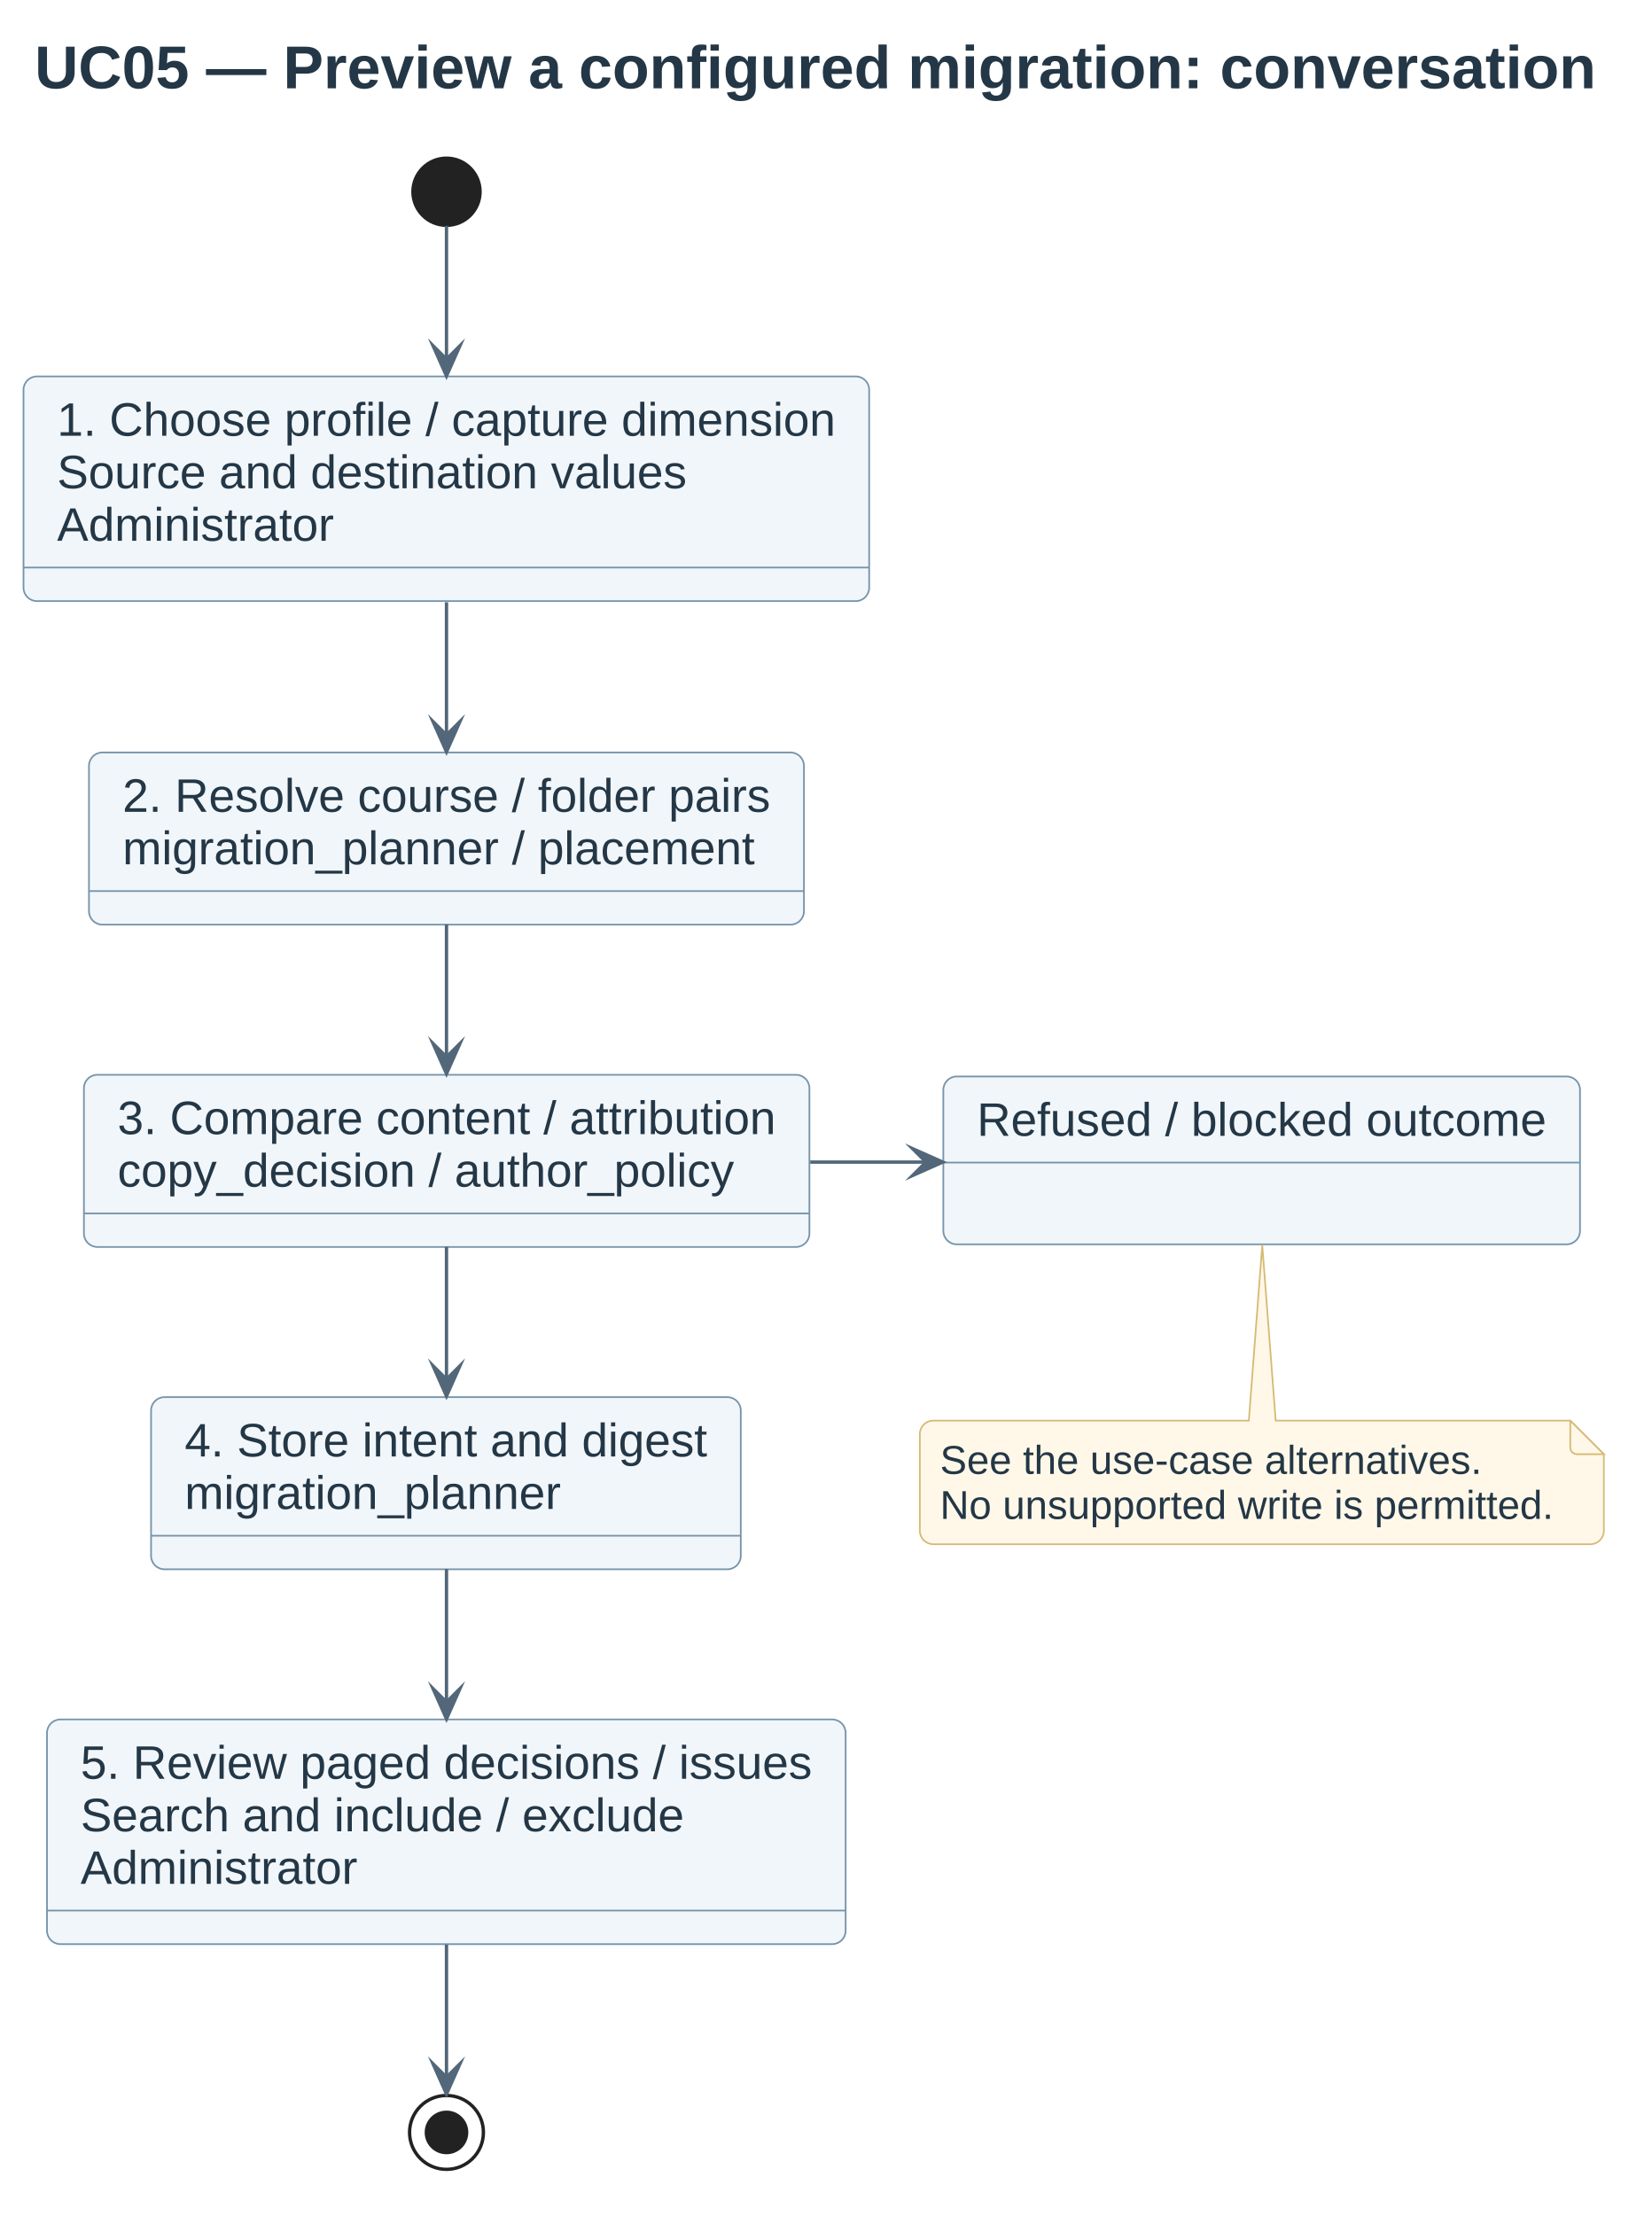
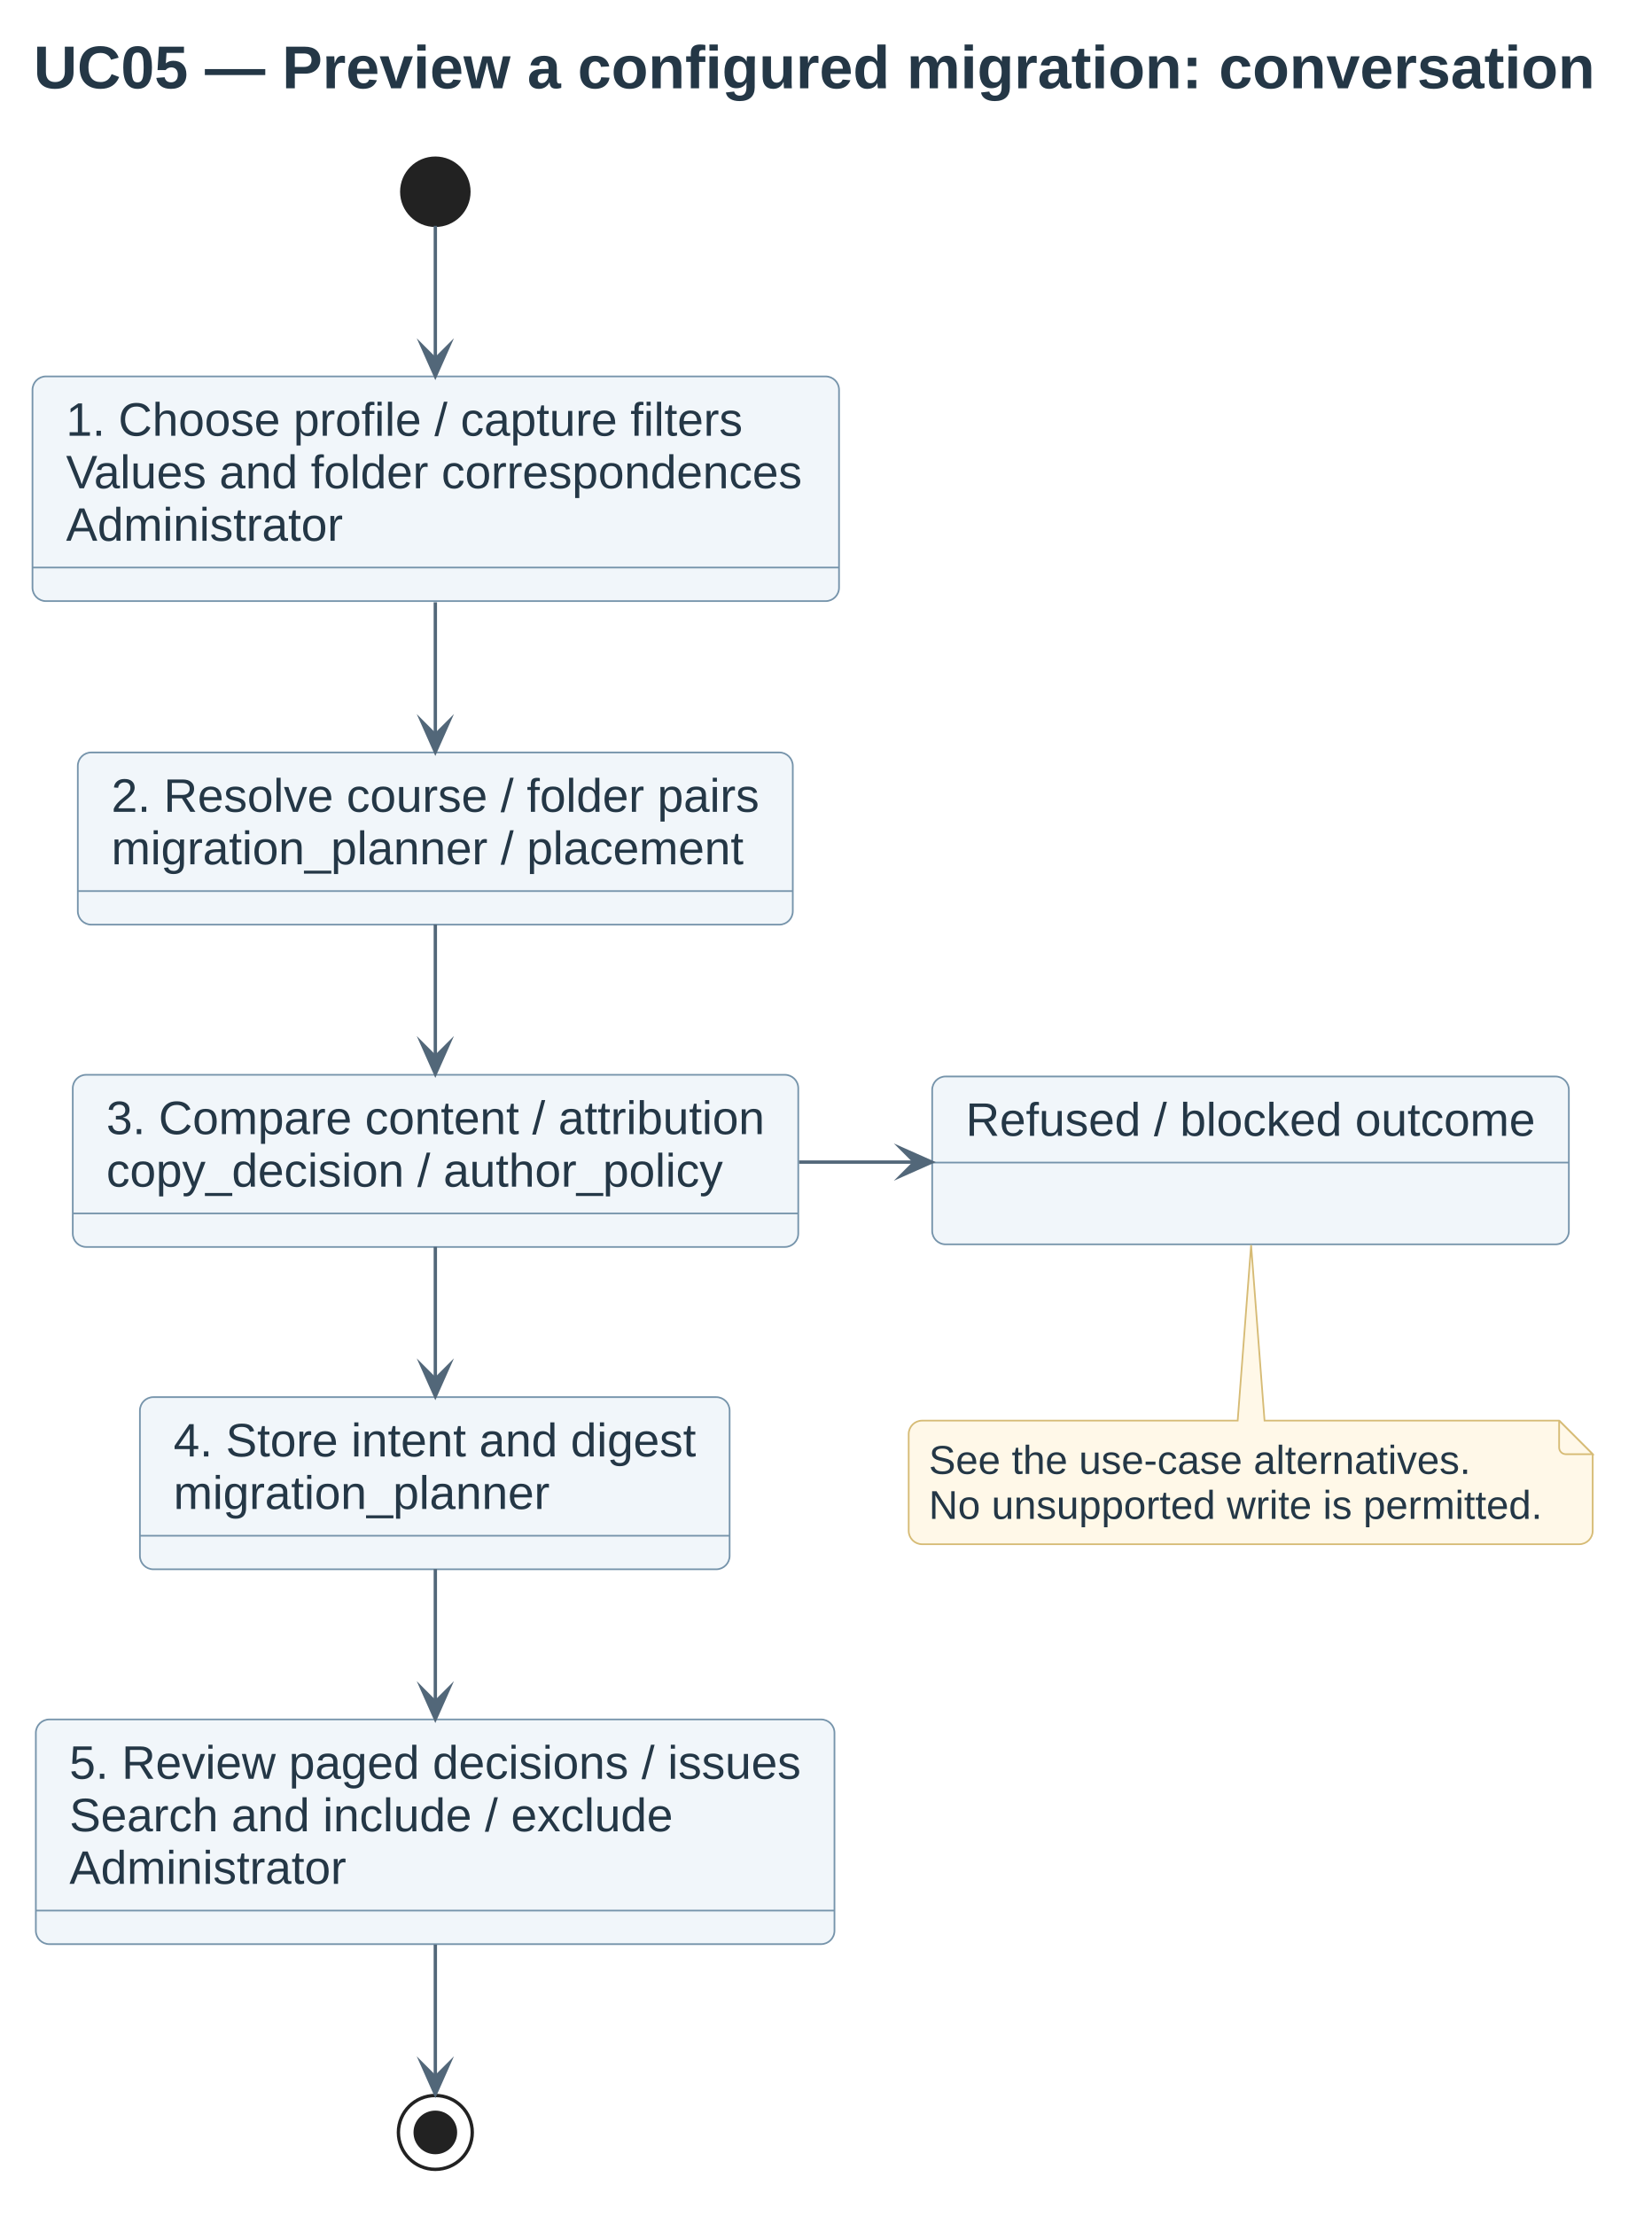
<svg xmlns="http://www.w3.org/2000/svg" version="1.1" data-diagram-type="STATE" style="width:492px;height:660px;background:#FFFFFF;" width="492px" height="660px" viewBox="0 0 492 660" zoomAndPan="magnify" preserveAspectRatio="none" contentStyleType="text/css">
  <defs />
  <g font-family="sans-serif" lengthAdjust="spacing">
    <g class="title" data-source-line="2">
-       <text x="10.323" y="26.295" fill="#243746" font-size="18" textLength="465.108" font-weight="700" font-family="Arial">UC05 — Preview a configured migration: conversation</text>
+       <text x="10" y="26.295" fill="#243746" font-size="18" textLength="465.108" font-weight="700" font-family="Arial">UC05 — Preview a configured migration: conversation</text>
    </g>
    <g class="entity" data-qualified-name="S1" id="ent0001" data-source-line="4">
-       <rect x="7" y="112.109" width="251.909" height="66.922" fill="#F1F6FA" style="stroke:#7694AB;stroke-width:0.5;" rx="4" ry="4" />
-       <line x1="7" y1="169.031" x2="258.909" y2="169.031" style="stroke:#7694AB;stroke-width:0.5;" />
-       <text x="17" y="129.783" fill="#243746" font-size="14" textLength="231.909" font-family="Arial">1. Choose profile / capture dimension</text>
-       <text x="17" y="145.424" fill="#243746" font-size="14" textLength="187.571" font-family="Arial">Source and destination values</text>
-       <text x="17" y="161.064" fill="#243746" font-size="14" textLength="82.469" font-family="Arial">Administrator</text>
+       <rect x="9.677" y="112.109" width="240.254" height="66.922" fill="#F1F6FA" style="stroke:#7694AB;stroke-width:0.5;" rx="4" ry="4" />
+       <line x1="9.677" y1="169.031" x2="249.931" y2="169.031" style="stroke:#7694AB;stroke-width:0.5;" />
+       <text x="19.677" y="129.783" fill="#243746" font-size="14" textLength="201.544" font-family="Arial">1. Choose profile / capture filters</text>
+       <text x="19.677" y="145.424" fill="#243746" font-size="14" textLength="220.254" font-family="Arial">Values and folder correspondences</text>
+       <text x="19.677" y="161.064" fill="#243746" font-size="14" textLength="82.469" font-family="Arial">Administrator</text>
    </g>
    <g class="entity" data-qualified-name="S2" id="ent0002" data-source-line="5">
-       <rect x="26.5" y="224.109" width="212.979" height="51.281" fill="#F1F6FA" style="stroke:#7694AB;stroke-width:0.5;" rx="4" ry="4" />
-       <line x1="26.5" y1="265.391" x2="239.479" y2="265.391" style="stroke:#7694AB;stroke-width:0.5;" />
-       <text x="36.5" y="241.783" fill="#243746" font-size="14" textLength="192.979" font-family="Arial">2. Resolve course / folder pairs</text>
-       <text x="36.5" y="257.424" fill="#243746" font-size="14" textLength="188.33" font-family="Arial">migration_planner / placement</text>
+       <rect x="23.177" y="224.109" width="212.979" height="51.281" fill="#F1F6FA" style="stroke:#7694AB;stroke-width:0.5;" rx="4" ry="4" />
+       <line x1="23.177" y1="265.391" x2="236.156" y2="265.391" style="stroke:#7694AB;stroke-width:0.5;" />
+       <text x="33.177" y="241.783" fill="#243746" font-size="14" textLength="192.979" font-family="Arial">2. Resolve course / folder pairs</text>
+       <text x="33.177" y="257.424" fill="#243746" font-size="14" textLength="188.33" font-family="Arial">migration_planner / placement</text>
    </g>
    <g class="entity" data-qualified-name="S3" id="ent0003" data-source-line="6">
-       <rect x="25" y="320.109" width="216.109" height="51.281" fill="#F1F6FA" style="stroke:#7694AB;stroke-width:0.5;" rx="4" ry="4" />
-       <line x1="25" y1="361.391" x2="241.109" y2="361.391" style="stroke:#7694AB;stroke-width:0.5;" />
-       <text x="35" y="337.783" fill="#243746" font-size="14" textLength="196.109" font-family="Arial">3. Compare content / attribution</text>
-       <text x="35" y="353.424" fill="#243746" font-size="14" textLength="183.668" font-family="Arial">copy_decision / author_policy</text>
+       <rect x="21.677" y="320.109" width="216.109" height="51.281" fill="#F1F6FA" style="stroke:#7694AB;stroke-width:0.5;" rx="4" ry="4" />
+       <line x1="21.677" y1="361.391" x2="237.787" y2="361.391" style="stroke:#7694AB;stroke-width:0.5;" />
+       <text x="31.677" y="337.783" fill="#243746" font-size="14" textLength="196.109" font-family="Arial">3. Compare content / attribution</text>
+       <text x="31.677" y="353.424" fill="#243746" font-size="14" textLength="183.668" font-family="Arial">copy_decision / author_policy</text>
    </g>
    <g class="entity" data-qualified-name="S4" id="ent0004" data-source-line="7">
-       <rect x="45" y="416.109" width="175.661" height="51.281" fill="#F1F6FA" style="stroke:#7694AB;stroke-width:0.5;" rx="4" ry="4" />
-       <line x1="45" y1="457.391" x2="220.661" y2="457.391" style="stroke:#7694AB;stroke-width:0.5;" />
-       <text x="55" y="433.783" fill="#243746" font-size="14" textLength="155.661" font-family="Arial">4. Store intent and digest</text>
-       <text x="55" y="449.424" fill="#243746" font-size="14" textLength="112.068" font-family="Arial">migration_planner</text>
+       <rect x="41.677" y="416.109" width="175.661" height="51.281" fill="#F1F6FA" style="stroke:#7694AB;stroke-width:0.5;" rx="4" ry="4" />
+       <line x1="41.677" y1="457.391" x2="217.338" y2="457.391" style="stroke:#7694AB;stroke-width:0.5;" />
+       <text x="51.677" y="433.783" fill="#243746" font-size="14" textLength="155.661" font-family="Arial">4. Store intent and digest</text>
+       <text x="51.677" y="449.424" fill="#243746" font-size="14" textLength="112.068" font-family="Arial">migration_planner</text>
    </g>
    <g class="entity" data-qualified-name="S5" id="ent0005" data-source-line="8">
-       <rect x="14" y="512.109" width="237.896" height="66.922" fill="#F1F6FA" style="stroke:#7694AB;stroke-width:0.5;" rx="4" ry="4" />
-       <line x1="14" y1="569.031" x2="251.896" y2="569.031" style="stroke:#7694AB;stroke-width:0.5;" />
-       <text x="24" y="529.783" fill="#243746" font-size="14" textLength="217.896" font-family="Arial">5. Review paged decisions / issues</text>
-       <text x="24" y="545.424" fill="#243746" font-size="14" textLength="179.785" font-family="Arial">Search and include / exclude</text>
-       <text x="24" y="561.064" fill="#243746" font-size="14" textLength="82.469" font-family="Arial">Administrator</text>
+       <rect x="10.677" y="512.109" width="237.896" height="66.922" fill="#F1F6FA" style="stroke:#7694AB;stroke-width:0.5;" rx="4" ry="4" />
+       <line x1="10.677" y1="569.031" x2="248.573" y2="569.031" style="stroke:#7694AB;stroke-width:0.5;" />
+       <text x="20.677" y="529.783" fill="#243746" font-size="14" textLength="217.896" font-family="Arial">5. Review paged decisions / issues</text>
+       <text x="20.677" y="545.424" fill="#243746" font-size="14" textLength="179.785" font-family="Arial">Search and include / exclude</text>
+       <text x="20.677" y="561.064" fill="#243746" font-size="14" textLength="82.469" font-family="Arial">Administrator</text>
    </g>
    <g class="entity" data-qualified-name="Refused" id="ent0006" data-source-line="9">
-       <rect x="281" y="320.609" width="189.654" height="50" fill="#F1F6FA" style="stroke:#7694AB;stroke-width:0.5;" rx="4" ry="4" />
-       <line x1="281" y1="346.25" x2="470.654" y2="346.25" style="stroke:#7694AB;stroke-width:0.5;" />
-       <text x="291" y="338.283" fill="#243746" font-size="14" textLength="169.654" font-family="Arial">Refused / blocked outcome</text>
+       <rect x="277.677" y="320.609" width="189.654" height="50" fill="#F1F6FA" style="stroke:#7694AB;stroke-width:0.5;" rx="4" ry="4" />
+       <line x1="277.677" y1="346.25" x2="467.332" y2="346.25" style="stroke:#7694AB;stroke-width:0.5;" />
+       <text x="287.677" y="338.283" fill="#243746" font-size="14" textLength="169.654" font-family="Arial">Refused / blocked outcome</text>
    </g>
    <g class="start_entity" data-qualified-name=".start." id="ent0007" data-source-line="10">
-       <ellipse cx="133" cy="57.109" rx="10" ry="10" fill="#222" style="stroke:#222;stroke-width:1;" />
+       <ellipse cx="129.677" cy="57.109" rx="10" ry="10" fill="#222" style="stroke:#222;stroke-width:1;" />
    </g>
    <g class="end_entity" data-qualified-name=".end." id="ent0013" data-source-line="15">
-       <ellipse cx="133" cy="635.109" rx="11" ry="11" fill="none" style="stroke:#222;stroke-width:1;" />
-       <ellipse cx="133" cy="635.109" rx="6" ry="6" fill="#222" style="stroke:#222;stroke-width:1;" />
+       <ellipse cx="129.677" cy="635.109" rx="11" ry="11" fill="none" style="stroke:#222;stroke-width:1;" />
+       <ellipse cx="129.677" cy="635.109" rx="6" ry="6" fill="#222" style="stroke:#222;stroke-width:1;" />
    </g>
    <g class="entity" data-qualified-name="GMN16" id="ent0017" data-source-line="18">
-       <path d="M274,427.109 L274,455.922 A4,4 0 0 0 278,459.922 L473.754,459.922 A4,4 0 0 0 477.754,455.922 L477.754,433.109 L467.754,423.109 L380,423.109 L376,370.829 L372,423.109 L278,423.109 A4,4 0 0 0 274,427.109" style="stroke:#D6BB75;stroke-width:0.5;" fill="#FFF8E8" />
-       <path d="M467.754,423.109 L467.754,431.109 A2,2 0 0 0 469.754,433.109 L477.754,433.109 L467.754,423.109" style="stroke:#D6BB75;stroke-width:0.5;" fill="#FFF8E8" />
-       <text x="280" y="438.973" fill="#243746" font-size="12" textLength="161.426" font-family="Arial">See the use-case alternatives.</text>
-       <text x="280" y="452.379" fill="#243746" font-size="12" textLength="182.754" font-family="Arial">No unsupported write is permitted.</text>
+       <path d="M270.677,427.109 L270.677,455.922 A4,4 0 0 0 274.677,459.922 L470.431,459.922 A4,4 0 0 0 474.431,455.922 L474.431,433.109 L464.431,423.109 L376.677,423.109 L372.677,370.829 L368.677,423.109 L274.677,423.109 A4,4 0 0 0 270.677,427.109" style="stroke:#D6BB75;stroke-width:0.5;" fill="#FFF8E8" />
+       <path d="M464.431,423.109 L464.431,431.109 A2,2 0 0 0 466.431,433.109 L474.431,433.109 L464.431,423.109" style="stroke:#D6BB75;stroke-width:0.5;" fill="#FFF8E8" />
+       <text x="276.677" y="438.973" fill="#243746" font-size="12" textLength="161.426" font-family="Arial">See the use-case alternatives.</text>
+       <text x="276.677" y="452.379" fill="#243746" font-size="12" textLength="182.754" font-family="Arial">No unsupported write is permitted.</text>
    </g>
    <g class="link" data-entity-1="ent0007" data-entity-2="ent0001" id="lnk8" data-source-line="10" data-link-type="dependency">
-       <path d="M133,67.259 C133,78.159 133,91.049 133,106.989" style="stroke:#526779;stroke-width:1;" fill="none" id="*start*-to-S1" />
-       <polygon points="133,111.989,137,102.989,133,106.989,129,102.989,133,111.989" fill="#526779" style="stroke:#526779;stroke-width:1;stroke-linejoin:miter;stroke-miterlimit:10;" />
+       <path d="M129.677,67.259 C129.677,78.159 129.677,91.049 129.677,106.989" style="stroke:#526779;stroke-width:1;" fill="none" id="*start*-to-S1" />
+       <polygon points="129.677,111.989,133.677,102.989,129.677,106.989,125.677,102.989,129.677,111.989" fill="#526779" style="stroke:#526779;stroke-width:1;stroke-linejoin:miter;stroke-miterlimit:10;" />
    </g>
    <g class="link" data-entity-1="ent0001" data-entity-2="ent0002" id="lnk9" data-source-line="11" data-link-type="dependency">
-       <path d="M133,179.379 C133,193.849 133,205.479 133,218.919" style="stroke:#526779;stroke-width:1;" fill="none" id="S1-to-S2" />
-       <polygon points="133,223.919,137,214.919,133,218.919,129,214.919,133,223.919" fill="#526779" style="stroke:#526779;stroke-width:1;stroke-linejoin:miter;stroke-miterlimit:10;" />
+       <path d="M129.677,179.379 C129.677,193.849 129.677,205.479 129.677,218.919" style="stroke:#526779;stroke-width:1;" fill="none" id="S1-to-S2" />
+       <polygon points="129.677,223.919,133.677,214.919,129.677,218.919,125.677,214.919,129.677,223.919" fill="#526779" style="stroke:#526779;stroke-width:1;stroke-linejoin:miter;stroke-miterlimit:10;" />
    </g>
    <g class="link" data-entity-1="ent0002" data-entity-2="ent0003" id="lnk10" data-source-line="12" data-link-type="dependency">
-       <path d="M133,275.339 C133,289.109 133,301.029 133,314.809" style="stroke:#526779;stroke-width:1;" fill="none" id="S2-to-S3" />
-       <polygon points="133,319.809,137,310.809,133,314.809,129,310.809,133,319.809" fill="#526779" style="stroke:#526779;stroke-width:1;stroke-linejoin:miter;stroke-miterlimit:10;" />
+       <path d="M129.677,275.339 C129.677,289.109 129.677,301.029 129.677,314.809" style="stroke:#526779;stroke-width:1;" fill="none" id="S2-to-S3" />
+       <polygon points="129.677,319.809,133.677,310.809,129.677,314.809,125.677,310.809,129.677,319.809" fill="#526779" style="stroke:#526779;stroke-width:1;stroke-linejoin:miter;stroke-miterlimit:10;" />
    </g>
    <g class="link" data-entity-1="ent0003" data-entity-2="ent0004" id="lnk11" data-source-line="13" data-link-type="dependency">
-       <path d="M133,371.339 C133,385.109 133,397.029 133,410.809" style="stroke:#526779;stroke-width:1;" fill="none" id="S3-to-S4" />
-       <polygon points="133,415.809,137,406.809,133,410.809,129,406.809,133,415.809" fill="#526779" style="stroke:#526779;stroke-width:1;stroke-linejoin:miter;stroke-miterlimit:10;" />
+       <path d="M129.677,371.339 C129.677,385.109 129.677,397.029 129.677,410.809" style="stroke:#526779;stroke-width:1;" fill="none" id="S3-to-S4" />
+       <polygon points="129.677,415.809,133.677,406.809,129.677,410.809,125.677,406.809,129.677,415.809" fill="#526779" style="stroke:#526779;stroke-width:1;stroke-linejoin:miter;stroke-miterlimit:10;" />
    </g>
    <g class="link" data-entity-1="ent0004" data-entity-2="ent0005" id="lnk12" data-source-line="14" data-link-type="dependency">
-       <path d="M133,467.319 C133,480.789 133,492.459 133,506.949" style="stroke:#526779;stroke-width:1;" fill="none" id="S4-to-S5" />
-       <polygon points="133,511.949,137,502.949,133,506.949,129,502.949,133,511.949" fill="#526779" style="stroke:#526779;stroke-width:1;stroke-linejoin:miter;stroke-miterlimit:10;" />
+       <path d="M129.677,467.319 C129.677,480.789 129.677,492.459 129.677,506.949" style="stroke:#526779;stroke-width:1;" fill="none" id="S4-to-S5" />
+       <polygon points="129.677,511.949,133.677,502.949,129.677,506.949,125.677,502.949,129.677,511.949" fill="#526779" style="stroke:#526779;stroke-width:1;stroke-linejoin:miter;stroke-miterlimit:10;" />
    </g>
    <g class="link" data-entity-1="ent0005" data-entity-2="ent0013" id="lnk14" data-source-line="15" data-link-type="dependency">
-       <path d="M133,579.189 C133,594.869 133,607.489 133,618.689" style="stroke:#526779;stroke-width:1;" fill="none" id="S5-to-*end*" />
-       <polygon points="133,623.689,137,614.689,133,618.689,129,614.689,133,623.689" fill="#526779" style="stroke:#526779;stroke-width:1;stroke-linejoin:miter;stroke-miterlimit:10;" />
+       <path d="M129.677,579.189 C129.677,594.869 129.677,607.489 129.677,618.689" style="stroke:#526779;stroke-width:1;" fill="none" id="S5-to-*end*" />
+       <polygon points="129.677,623.689,133.677,614.689,129.677,618.689,125.677,614.689,129.677,623.689" fill="#526779" style="stroke:#526779;stroke-width:1;stroke-linejoin:miter;stroke-miterlimit:10;" />
    </g>
    <g class="link" data-entity-1="ent0003" data-entity-2="ent0006" id="lnk15" data-source-line="16" data-link-type="dependency">
-       <path d="M241.35,346.109 C254.52,346.109 262.89,346.109 275.84,346.109" style="stroke:#526779;stroke-width:1;" fill="none" id="S3-to-Refused" />
-       <polygon points="280.84,346.109,271.84,342.109,275.84,346.109,271.84,350.109,280.84,346.109" fill="#526779" style="stroke:#526779;stroke-width:1;stroke-linejoin:miter;stroke-miterlimit:10;" />
+       <path d="M238.027,346.109 C251.197,346.109 259.567,346.109 272.517,346.109" style="stroke:#526779;stroke-width:1;" fill="none" id="S3-to-Refused" />
+       <polygon points="277.517,346.109,268.517,342.109,272.517,346.109,268.517,350.109,277.517,346.109" fill="#526779" style="stroke:#526779;stroke-width:1;stroke-linejoin:miter;stroke-miterlimit:10;" />
    </g>
  </g>
</svg>
